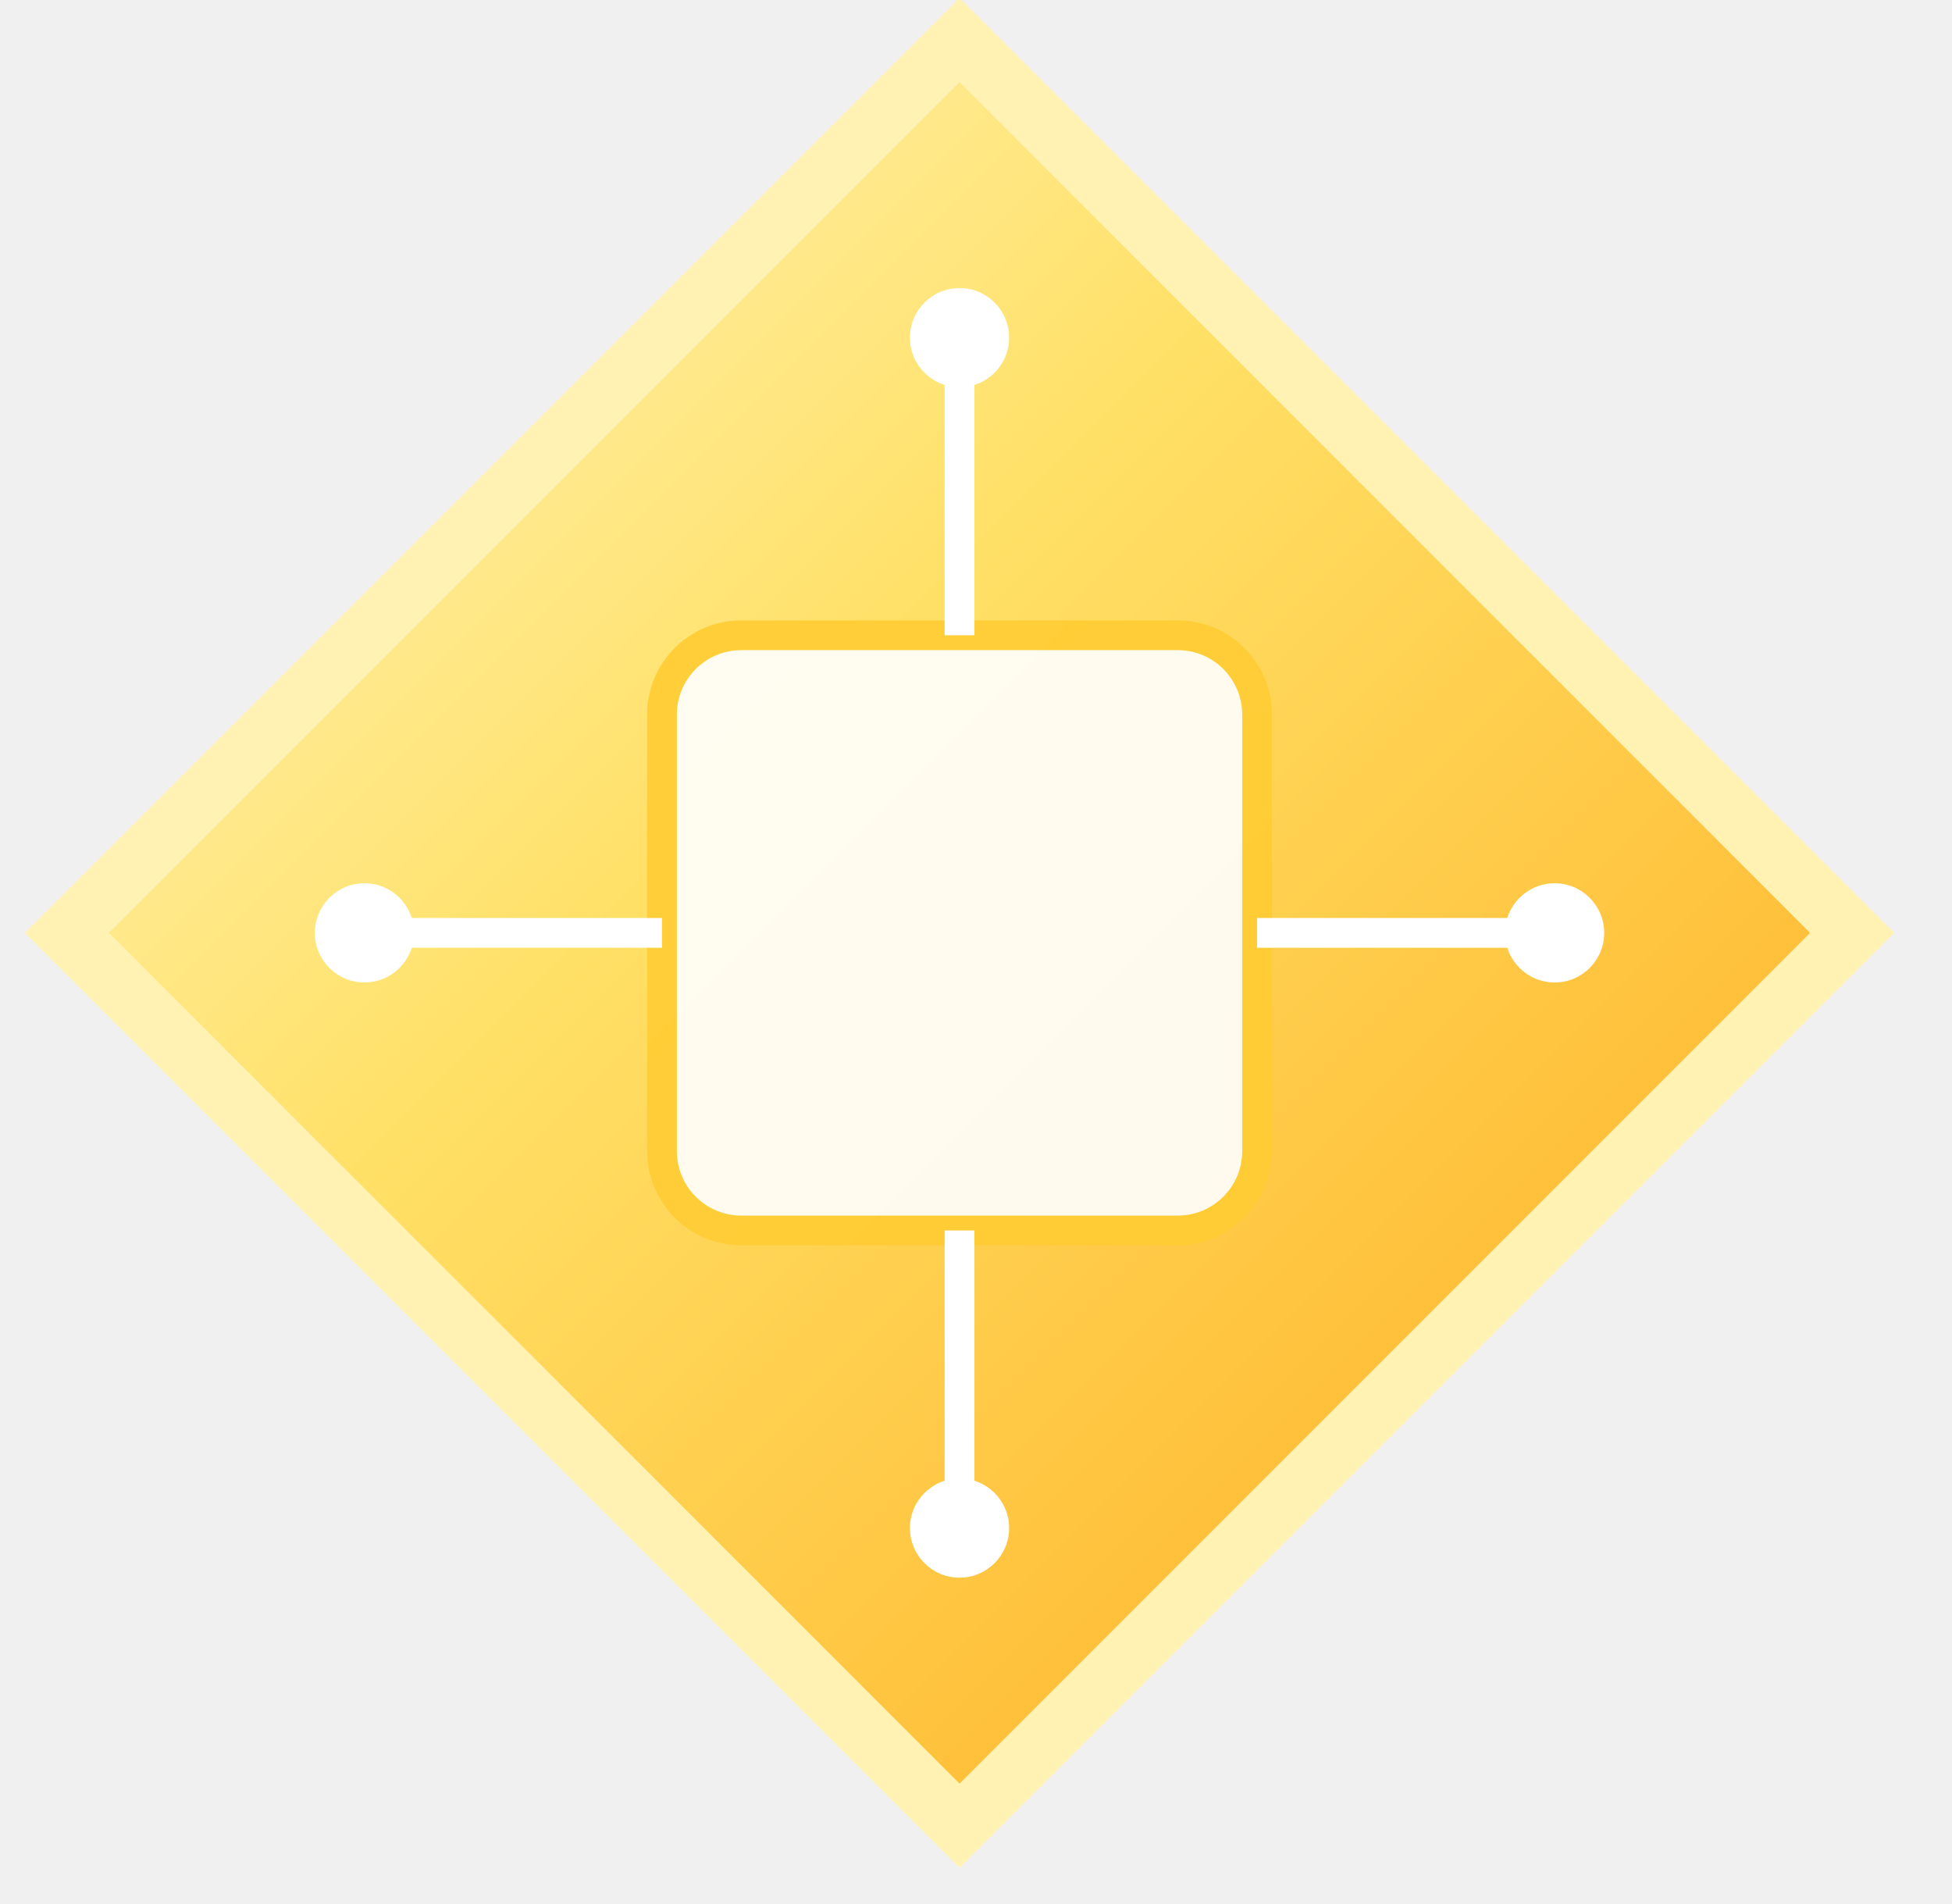
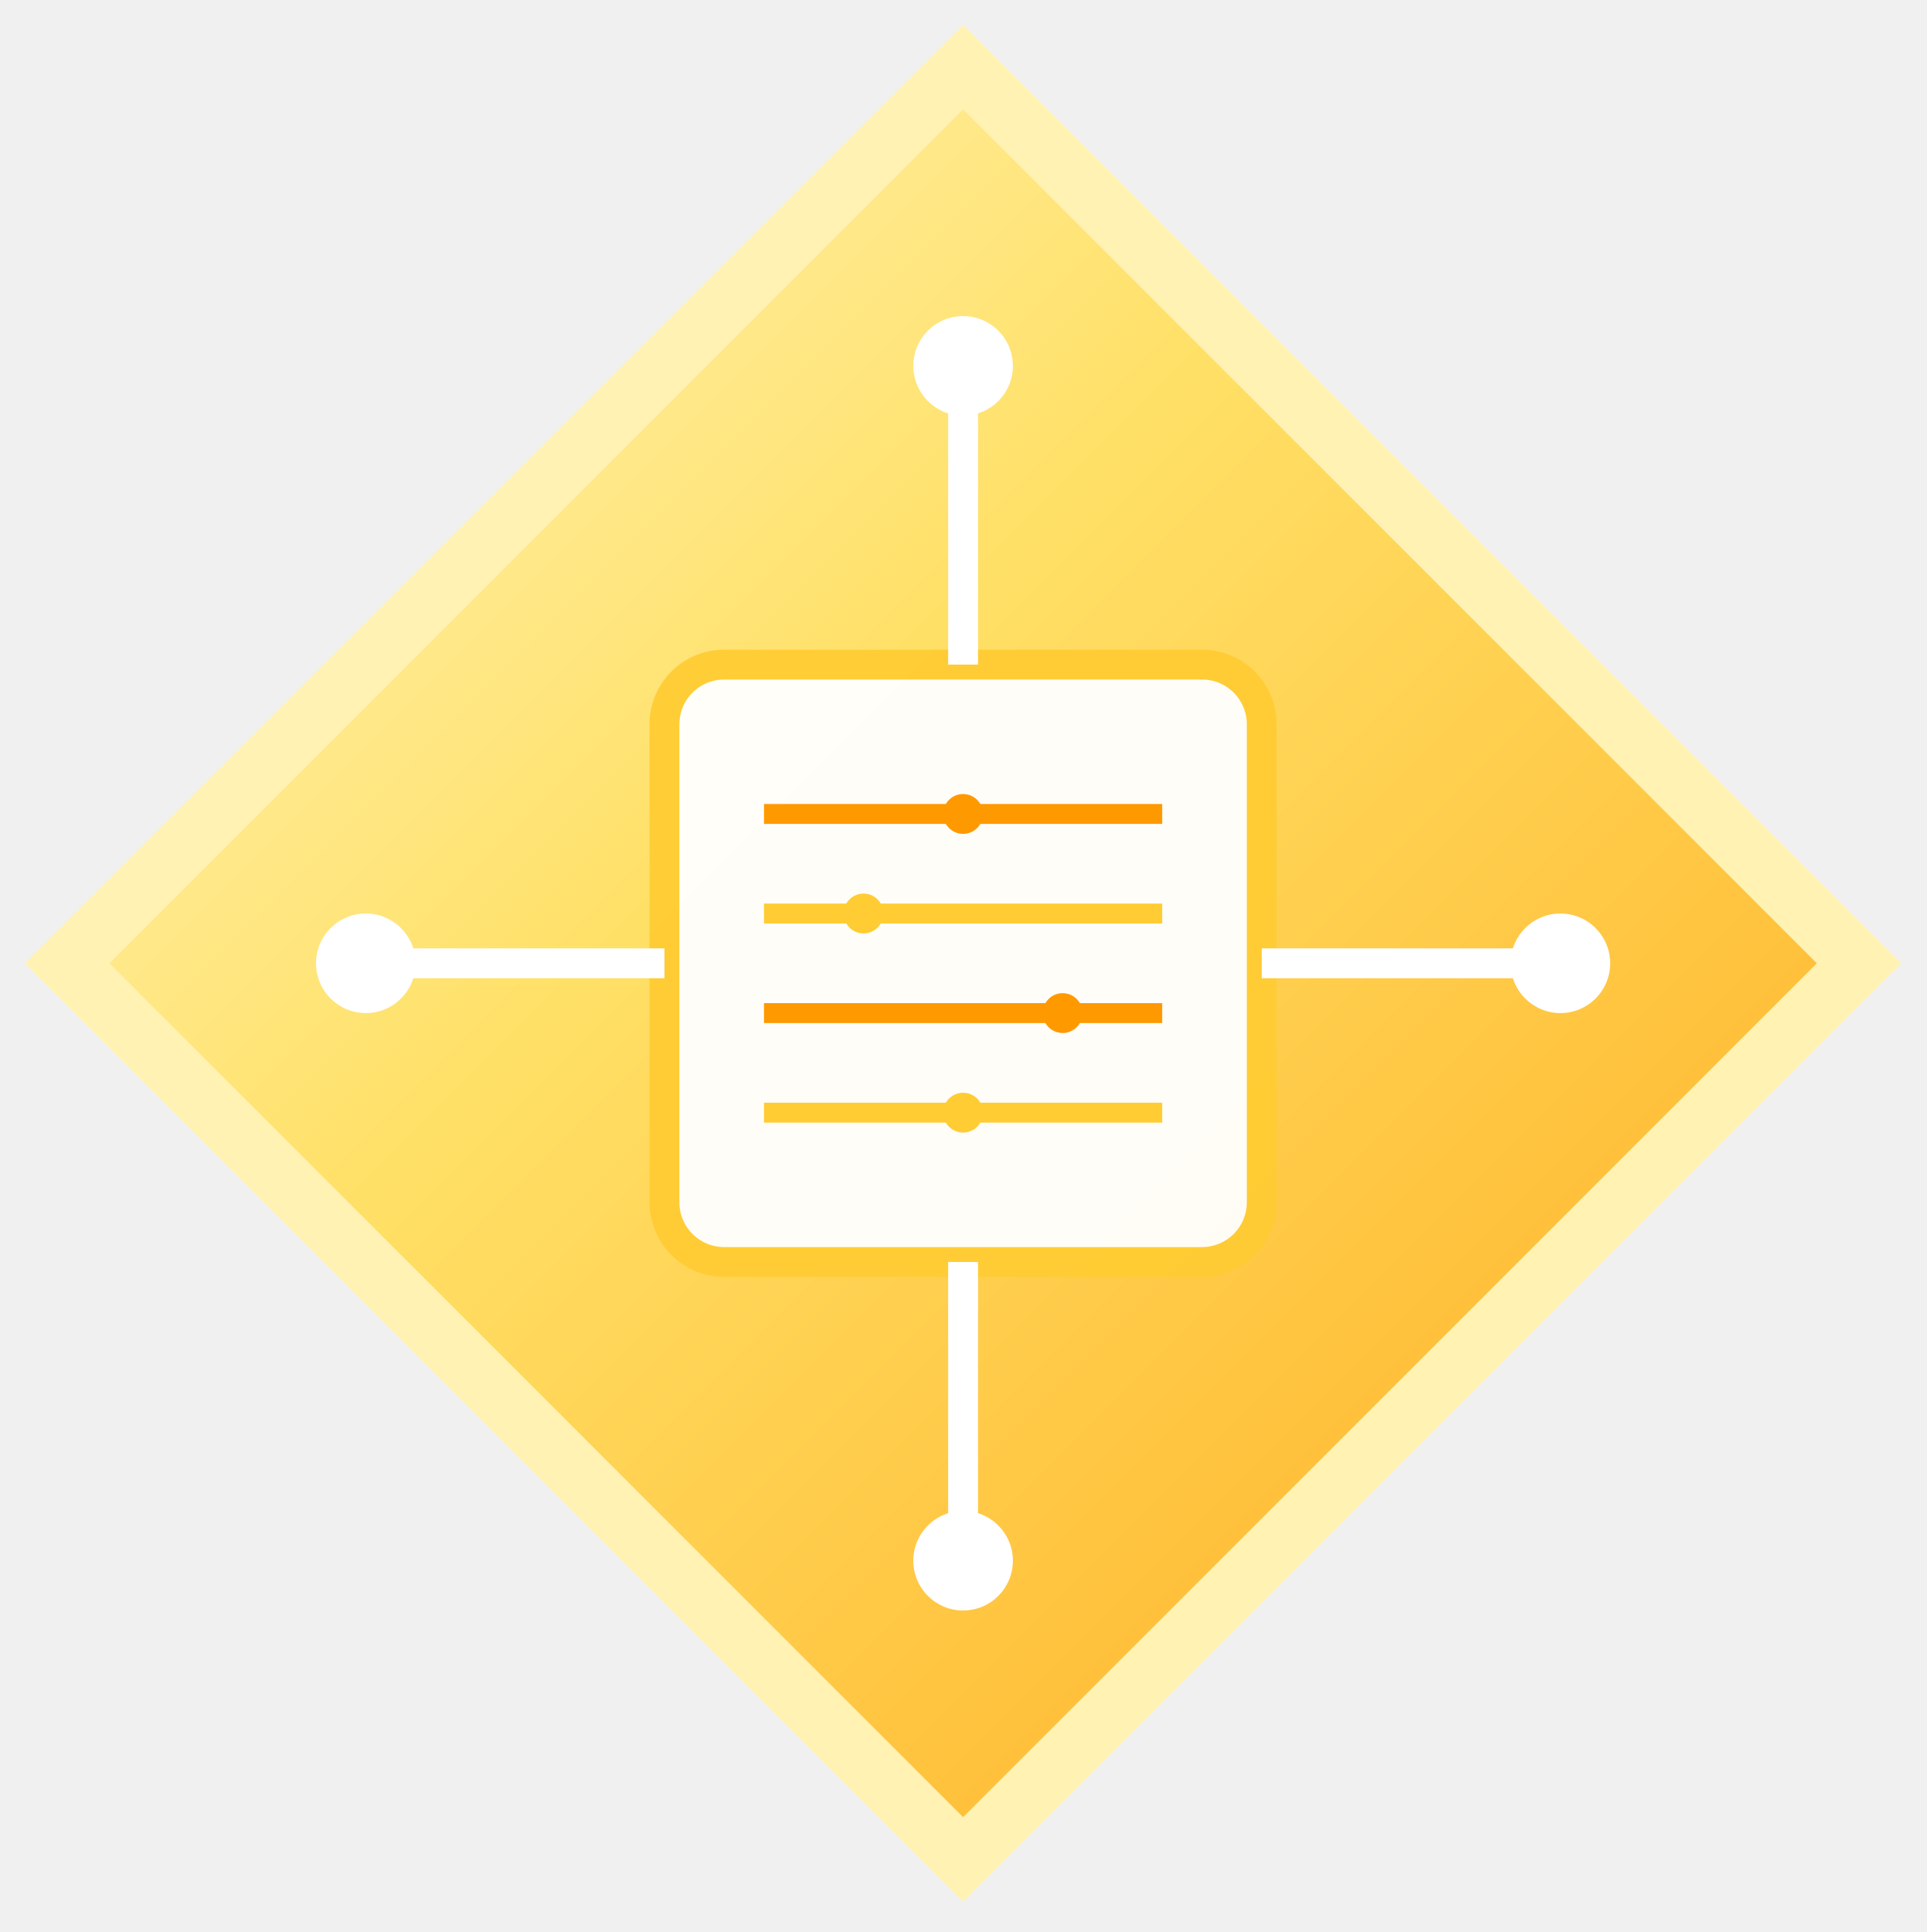
- <svg xmlns="http://www.w3.org/2000/svg" viewBox="574.887 292.88 196.814 191.87" aria-owns="w-full1" data-stacking-context="true" style="max-height: 500px" width="196.814" height="191.87">
+ <svg xmlns="http://www.w3.org/2000/svg" viewBox="574.887 181.079 193.561 194.038" aria-owns="w-full1" data-stacking-context="true" style="max-height: 500px" width="193.561" height="194.038">
  <style>@font-face { font-family: __Montserrat_337041; font-style: normal; font-weight: 100; font-display: swap; src: url("https://www.element-to-svg.com/_next/static/media/b1f344208eb4edfe-s.woff2") format("woff2"); unicode-range: U+460-52F, U+1C80-1C8A, U+20B4, U+2DE0-2DFF, U+A640-A69F, U+FE2E-FE2F; }
@font-face { font-family: __Montserrat_337041; font-style: normal; font-weight: 100; font-display: swap; src: url("https://www.element-to-svg.com/_next/static/media/48e2044251ef3125-s.woff2") format("woff2"); unicode-range: U+301, U+400-45F, U+490-491, U+4B0-4B1, U+2116; }
@font-face { font-family: __Montserrat_337041; font-style: normal; font-weight: 100; font-display: swap; src: url("https://www.element-to-svg.com/_next/static/media/bf24a9759715e608-s.woff2") format("woff2"); unicode-range: U+102-103, U+110-111, U+128-129, U+168-169, U+1A0-1A1, U+1AF-1B0, U+300-301, U+303-304, U+308-309, U+323, U+329, U+1EA0-1EF9, U+20AB; }
@font-face { font-family: __Montserrat_337041; font-style: normal; font-weight: 100; font-display: swap; src: url("https://www.element-to-svg.com/_next/static/media/1f173e5e25f3efee-s.woff2") format("woff2"); unicode-range: U+100-2BA, U+2BD-2C5, U+2C7-2CC, U+2CE-2D7, U+2DD-2FF, U+304, U+308, U+329, U+1D00-1DBF, U+1E00-1E9F, U+1EF2-1EFF, U+2020, U+20A0-20AB, U+20AD-20C0, U+2113, U+2C60-2C7F, U+A720-A7FF; }
@font-face { font-family: __Montserrat_337041; font-style: normal; font-weight: 100; font-display: swap; src: url("https://www.element-to-svg.com/_next/static/media/904be59b21bd51cb-s.p.woff2") format("woff2"); unicode-range: U+0-FF, U+131, U+152-153, U+2BB-2BC, U+2C6, U+2DA, U+2DC, U+304, U+308, U+329, U+2000-206F, U+20AC, U+2122, U+2191, U+2193, U+2212, U+2215, U+FEFF, U+FFFD; }
@font-face { font-family: __Montserrat_337041; font-style: normal; font-weight: 200; font-display: swap; src: url("https://www.element-to-svg.com/_next/static/media/b1f344208eb4edfe-s.woff2") format("woff2"); unicode-range: U+460-52F, U+1C80-1C8A, U+20B4, U+2DE0-2DFF, U+A640-A69F, U+FE2E-FE2F; }
@font-face { font-family: __Montserrat_337041; font-style: normal; font-weight: 200; font-display: swap; src: url("https://www.element-to-svg.com/_next/static/media/48e2044251ef3125-s.woff2") format("woff2"); unicode-range: U+301, U+400-45F, U+490-491, U+4B0-4B1, U+2116; }
@font-face { font-family: __Montserrat_337041; font-style: normal; font-weight: 200; font-display: swap; src: url("https://www.element-to-svg.com/_next/static/media/bf24a9759715e608-s.woff2") format("woff2"); unicode-range: U+102-103, U+110-111, U+128-129, U+168-169, U+1A0-1A1, U+1AF-1B0, U+300-301, U+303-304, U+308-309, U+323, U+329, U+1EA0-1EF9, U+20AB; }
@font-face { font-family: __Montserrat_337041; font-style: normal; font-weight: 200; font-display: swap; src: url("https://www.element-to-svg.com/_next/static/media/1f173e5e25f3efee-s.woff2") format("woff2"); unicode-range: U+100-2BA, U+2BD-2C5, U+2C7-2CC, U+2CE-2D7, U+2DD-2FF, U+304, U+308, U+329, U+1D00-1DBF, U+1E00-1E9F, U+1EF2-1EFF, U+2020, U+20A0-20AB, U+20AD-20C0, U+2113, U+2C60-2C7F, U+A720-A7FF; }
@font-face { font-family: __Montserrat_337041; font-style: normal; font-weight: 200; font-display: swap; src: url("https://www.element-to-svg.com/_next/static/media/904be59b21bd51cb-s.p.woff2") format("woff2"); unicode-range: U+0-FF, U+131, U+152-153, U+2BB-2BC, U+2C6, U+2DA, U+2DC, U+304, U+308, U+329, U+2000-206F, U+20AC, U+2122, U+2191, U+2193, U+2212, U+2215, U+FEFF, U+FFFD; }
@font-face { font-family: __Montserrat_337041; font-style: normal; font-weight: 300; font-display: swap; src: url("https://www.element-to-svg.com/_next/static/media/b1f344208eb4edfe-s.woff2") format("woff2"); unicode-range: U+460-52F, U+1C80-1C8A, U+20B4, U+2DE0-2DFF, U+A640-A69F, U+FE2E-FE2F; }
@font-face { font-family: __Montserrat_337041; font-style: normal; font-weight: 300; font-display: swap; src: url("https://www.element-to-svg.com/_next/static/media/48e2044251ef3125-s.woff2") format("woff2"); unicode-range: U+301, U+400-45F, U+490-491, U+4B0-4B1, U+2116; }
@font-face { font-family: __Montserrat_337041; font-style: normal; font-weight: 300; font-display: swap; src: url("https://www.element-to-svg.com/_next/static/media/bf24a9759715e608-s.woff2") format("woff2"); unicode-range: U+102-103, U+110-111, U+128-129, U+168-169, U+1A0-1A1, U+1AF-1B0, U+300-301, U+303-304, U+308-309, U+323, U+329, U+1EA0-1EF9, U+20AB; }
@font-face { font-family: __Montserrat_337041; font-style: normal; font-weight: 300; font-display: swap; src: url("https://www.element-to-svg.com/_next/static/media/1f173e5e25f3efee-s.woff2") format("woff2"); unicode-range: U+100-2BA, U+2BD-2C5, U+2C7-2CC, U+2CE-2D7, U+2DD-2FF, U+304, U+308, U+329, U+1D00-1DBF, U+1E00-1E9F, U+1EF2-1EFF, U+2020, U+20A0-20AB, U+20AD-20C0, U+2113, U+2C60-2C7F, U+A720-A7FF; }
@font-face { font-family: __Montserrat_337041; font-style: normal; font-weight: 300; font-display: swap; src: url("https://www.element-to-svg.com/_next/static/media/904be59b21bd51cb-s.p.woff2") format("woff2"); unicode-range: U+0-FF, U+131, U+152-153, U+2BB-2BC, U+2C6, U+2DA, U+2DC, U+304, U+308, U+329, U+2000-206F, U+20AC, U+2122, U+2191, U+2193, U+2212, U+2215, U+FEFF, U+FFFD; }
@font-face { font-family: __Montserrat_337041; font-style: normal; font-weight: 400; font-display: swap; src: url("https://www.element-to-svg.com/_next/static/media/b1f344208eb4edfe-s.woff2") format("woff2"); unicode-range: U+460-52F, U+1C80-1C8A, U+20B4, U+2DE0-2DFF, U+A640-A69F, U+FE2E-FE2F; }
@font-face { font-family: __Montserrat_337041; font-style: normal; font-weight: 400; font-display: swap; src: url("https://www.element-to-svg.com/_next/static/media/48e2044251ef3125-s.woff2") format("woff2"); unicode-range: U+301, U+400-45F, U+490-491, U+4B0-4B1, U+2116; }
@font-face { font-family: __Montserrat_337041; font-style: normal; font-weight: 400; font-display: swap; src: url("https://www.element-to-svg.com/_next/static/media/bf24a9759715e608-s.woff2") format("woff2"); unicode-range: U+102-103, U+110-111, U+128-129, U+168-169, U+1A0-1A1, U+1AF-1B0, U+300-301, U+303-304, U+308-309, U+323, U+329, U+1EA0-1EF9, U+20AB; }
@font-face { font-family: __Montserrat_337041; font-style: normal; font-weight: 400; font-display: swap; src: url("https://www.element-to-svg.com/_next/static/media/1f173e5e25f3efee-s.woff2") format("woff2"); unicode-range: U+100-2BA, U+2BD-2C5, U+2C7-2CC, U+2CE-2D7, U+2DD-2FF, U+304, U+308, U+329, U+1D00-1DBF, U+1E00-1E9F, U+1EF2-1EFF, U+2020, U+20A0-20AB, U+20AD-20C0, U+2113, U+2C60-2C7F, U+A720-A7FF; }
@font-face { font-family: __Montserrat_337041; font-style: normal; font-weight: 400; font-display: swap; src: url("https://www.element-to-svg.com/_next/static/media/904be59b21bd51cb-s.p.woff2") format("woff2"); unicode-range: U+0-FF, U+131, U+152-153, U+2BB-2BC, U+2C6, U+2DA, U+2DC, U+304, U+308, U+329, U+2000-206F, U+20AC, U+2122, U+2191, U+2193, U+2212, U+2215, U+FEFF, U+FFFD; }
@font-face { font-family: __Montserrat_337041; font-style: normal; font-weight: 500; font-display: swap; src: url("https://www.element-to-svg.com/_next/static/media/b1f344208eb4edfe-s.woff2") format("woff2"); unicode-range: U+460-52F, U+1C80-1C8A, U+20B4, U+2DE0-2DFF, U+A640-A69F, U+FE2E-FE2F; }
@font-face { font-family: __Montserrat_337041; font-style: normal; font-weight: 500; font-display: swap; src: url("https://www.element-to-svg.com/_next/static/media/48e2044251ef3125-s.woff2") format("woff2"); unicode-range: U+301, U+400-45F, U+490-491, U+4B0-4B1, U+2116; }
@font-face { font-family: __Montserrat_337041; font-style: normal; font-weight: 500; font-display: swap; src: url("https://www.element-to-svg.com/_next/static/media/bf24a9759715e608-s.woff2") format("woff2"); unicode-range: U+102-103, U+110-111, U+128-129, U+168-169, U+1A0-1A1, U+1AF-1B0, U+300-301, U+303-304, U+308-309, U+323, U+329, U+1EA0-1EF9, U+20AB; }
@font-face { font-family: __Montserrat_337041; font-style: normal; font-weight: 500; font-display: swap; src: url("https://www.element-to-svg.com/_next/static/media/1f173e5e25f3efee-s.woff2") format("woff2"); unicode-range: U+100-2BA, U+2BD-2C5, U+2C7-2CC, U+2CE-2D7, U+2DD-2FF, U+304, U+308, U+329, U+1D00-1DBF, U+1E00-1E9F, U+1EF2-1EFF, U+2020, U+20A0-20AB, U+20AD-20C0, U+2113, U+2C60-2C7F, U+A720-A7FF; }
@font-face { font-family: __Montserrat_337041; font-style: normal; font-weight: 500; font-display: swap; src: url("https://www.element-to-svg.com/_next/static/media/904be59b21bd51cb-s.p.woff2") format("woff2"); unicode-range: U+0-FF, U+131, U+152-153, U+2BB-2BC, U+2C6, U+2DA, U+2DC, U+304, U+308, U+329, U+2000-206F, U+20AC, U+2122, U+2191, U+2193, U+2212, U+2215, U+FEFF, U+FFFD; }
@font-face { font-family: __Montserrat_337041; font-style: normal; font-weight: 600; font-display: swap; src: url("https://www.element-to-svg.com/_next/static/media/b1f344208eb4edfe-s.woff2") format("woff2"); unicode-range: U+460-52F, U+1C80-1C8A, U+20B4, U+2DE0-2DFF, U+A640-A69F, U+FE2E-FE2F; }
@font-face { font-family: __Montserrat_337041; font-style: normal; font-weight: 600; font-display: swap; src: url("https://www.element-to-svg.com/_next/static/media/48e2044251ef3125-s.woff2") format("woff2"); unicode-range: U+301, U+400-45F, U+490-491, U+4B0-4B1, U+2116; }
@font-face { font-family: __Montserrat_337041; font-style: normal; font-weight: 600; font-display: swap; src: url("https://www.element-to-svg.com/_next/static/media/bf24a9759715e608-s.woff2") format("woff2"); unicode-range: U+102-103, U+110-111, U+128-129, U+168-169, U+1A0-1A1, U+1AF-1B0, U+300-301, U+303-304, U+308-309, U+323, U+329, U+1EA0-1EF9, U+20AB; }
@font-face { font-family: __Montserrat_337041; font-style: normal; font-weight: 600; font-display: swap; src: url("https://www.element-to-svg.com/_next/static/media/1f173e5e25f3efee-s.woff2") format("woff2"); unicode-range: U+100-2BA, U+2BD-2C5, U+2C7-2CC, U+2CE-2D7, U+2DD-2FF, U+304, U+308, U+329, U+1D00-1DBF, U+1E00-1E9F, U+1EF2-1EFF, U+2020, U+20A0-20AB, U+20AD-20C0, U+2113, U+2C60-2C7F, U+A720-A7FF; }
@font-face { font-family: __Montserrat_337041; font-style: normal; font-weight: 600; font-display: swap; src: url("https://www.element-to-svg.com/_next/static/media/904be59b21bd51cb-s.p.woff2") format("woff2"); unicode-range: U+0-FF, U+131, U+152-153, U+2BB-2BC, U+2C6, U+2DA, U+2DC, U+304, U+308, U+329, U+2000-206F, U+20AC, U+2122, U+2191, U+2193, U+2212, U+2215, U+FEFF, U+FFFD; }
@font-face { font-family: __Montserrat_337041; font-style: normal; font-weight: 700; font-display: swap; src: url("https://www.element-to-svg.com/_next/static/media/b1f344208eb4edfe-s.woff2") format("woff2"); unicode-range: U+460-52F, U+1C80-1C8A, U+20B4, U+2DE0-2DFF, U+A640-A69F, U+FE2E-FE2F; }
@font-face { font-family: __Montserrat_337041; font-style: normal; font-weight: 700; font-display: swap; src: url("https://www.element-to-svg.com/_next/static/media/48e2044251ef3125-s.woff2") format("woff2"); unicode-range: U+301, U+400-45F, U+490-491, U+4B0-4B1, U+2116; }
@font-face { font-family: __Montserrat_337041; font-style: normal; font-weight: 700; font-display: swap; src: url("https://www.element-to-svg.com/_next/static/media/bf24a9759715e608-s.woff2") format("woff2"); unicode-range: U+102-103, U+110-111, U+128-129, U+168-169, U+1A0-1A1, U+1AF-1B0, U+300-301, U+303-304, U+308-309, U+323, U+329, U+1EA0-1EF9, U+20AB; }
@font-face { font-family: __Montserrat_337041; font-style: normal; font-weight: 700; font-display: swap; src: url("https://www.element-to-svg.com/_next/static/media/1f173e5e25f3efee-s.woff2") format("woff2"); unicode-range: U+100-2BA, U+2BD-2C5, U+2C7-2CC, U+2CE-2D7, U+2DD-2FF, U+304, U+308, U+329, U+1D00-1DBF, U+1E00-1E9F, U+1EF2-1EFF, U+2020, U+20A0-20AB, U+20AD-20C0, U+2113, U+2C60-2C7F, U+A720-A7FF; }
@font-face { font-family: __Montserrat_337041; font-style: normal; font-weight: 700; font-display: swap; src: url("https://www.element-to-svg.com/_next/static/media/904be59b21bd51cb-s.p.woff2") format("woff2"); unicode-range: U+0-FF, U+131, U+152-153, U+2BB-2BC, U+2C6, U+2DA, U+2DC, U+304, U+308, U+329, U+2000-206F, U+20AC, U+2122, U+2191, U+2193, U+2212, U+2215, U+FEFF, U+FFFD; }
@font-face { font-family: __Montserrat_337041; font-style: normal; font-weight: 800; font-display: swap; src: url("https://www.element-to-svg.com/_next/static/media/b1f344208eb4edfe-s.woff2") format("woff2"); unicode-range: U+460-52F, U+1C80-1C8A, U+20B4, U+2DE0-2DFF, U+A640-A69F, U+FE2E-FE2F; }
@font-face { font-family: __Montserrat_337041; font-style: normal; font-weight: 800; font-display: swap; src: url("https://www.element-to-svg.com/_next/static/media/48e2044251ef3125-s.woff2") format("woff2"); unicode-range: U+301, U+400-45F, U+490-491, U+4B0-4B1, U+2116; }
@font-face { font-family: __Montserrat_337041; font-style: normal; font-weight: 800; font-display: swap; src: url("https://www.element-to-svg.com/_next/static/media/bf24a9759715e608-s.woff2") format("woff2"); unicode-range: U+102-103, U+110-111, U+128-129, U+168-169, U+1A0-1A1, U+1AF-1B0, U+300-301, U+303-304, U+308-309, U+323, U+329, U+1EA0-1EF9, U+20AB; }
@font-face { font-family: __Montserrat_337041; font-style: normal; font-weight: 800; font-display: swap; src: url("https://www.element-to-svg.com/_next/static/media/1f173e5e25f3efee-s.woff2") format("woff2"); unicode-range: U+100-2BA, U+2BD-2C5, U+2C7-2CC, U+2CE-2D7, U+2DD-2FF, U+304, U+308, U+329, U+1D00-1DBF, U+1E00-1E9F, U+1EF2-1EFF, U+2020, U+20A0-20AB, U+20AD-20C0, U+2113, U+2C60-2C7F, U+A720-A7FF; }
@font-face { font-family: __Montserrat_337041; font-style: normal; font-weight: 800; font-display: swap; src: url("https://www.element-to-svg.com/_next/static/media/904be59b21bd51cb-s.p.woff2") format("woff2"); unicode-range: U+0-FF, U+131, U+152-153, U+2BB-2BC, U+2C6, U+2DA, U+2DC, U+304, U+308, U+329, U+2000-206F, U+20AC, U+2122, U+2191, U+2193, U+2212, U+2215, U+FEFF, U+FFFD; }
@font-face { font-family: __Montserrat_337041; font-style: normal; font-weight: 900; font-display: swap; src: url("https://www.element-to-svg.com/_next/static/media/b1f344208eb4edfe-s.woff2") format("woff2"); unicode-range: U+460-52F, U+1C80-1C8A, U+20B4, U+2DE0-2DFF, U+A640-A69F, U+FE2E-FE2F; }
@font-face { font-family: __Montserrat_337041; font-style: normal; font-weight: 900; font-display: swap; src: url("https://www.element-to-svg.com/_next/static/media/48e2044251ef3125-s.woff2") format("woff2"); unicode-range: U+301, U+400-45F, U+490-491, U+4B0-4B1, U+2116; }
@font-face { font-family: __Montserrat_337041; font-style: normal; font-weight: 900; font-display: swap; src: url("https://www.element-to-svg.com/_next/static/media/bf24a9759715e608-s.woff2") format("woff2"); unicode-range: U+102-103, U+110-111, U+128-129, U+168-169, U+1A0-1A1, U+1AF-1B0, U+300-301, U+303-304, U+308-309, U+323, U+329, U+1EA0-1EF9, U+20AB; }
@font-face { font-family: __Montserrat_337041; font-style: normal; font-weight: 900; font-display: swap; src: url("https://www.element-to-svg.com/_next/static/media/1f173e5e25f3efee-s.woff2") format("woff2"); unicode-range: U+100-2BA, U+2BD-2C5, U+2C7-2CC, U+2CE-2D7, U+2DD-2FF, U+304, U+308, U+329, U+1D00-1DBF, U+1E00-1E9F, U+1EF2-1EFF, U+2020, U+20A0-20AB, U+20AD-20C0, U+2113, U+2C60-2C7F, U+A720-A7FF; }
@font-face { font-family: __Montserrat_337041; font-style: normal; font-weight: 900; font-display: swap; src: url("https://www.element-to-svg.com/_next/static/media/904be59b21bd51cb-s.p.woff2") format("woff2"); unicode-range: U+0-FF, U+131, U+152-153, U+2BB-2BC, U+2C6, U+2DA, U+2DC, U+304, U+308, U+329, U+2000-206F, U+20AC, U+2122, U+2191, U+2193, U+2212, U+2215, U+FEFF, U+FFFD; }
@font-face { font-family: __Montserrat_Fallback_337041; src: local("Arial"); ascent-override: 85.79%; descent-override: 22.25%; line-gap-override: 0%; size-adjust: 112.83%; }
@font-face { font-family: __Sora_1822b0; font-style: normal; font-weight: 100; font-display: swap; src: url("https://www.element-to-svg.com/_next/static/media/1d4eaed977255102-s.woff2") format("woff2"); unicode-range: U+100-2BA, U+2BD-2C5, U+2C7-2CC, U+2CE-2D7, U+2DD-2FF, U+304, U+308, U+329, U+1D00-1DBF, U+1E00-1E9F, U+1EF2-1EFF, U+2020, U+20A0-20AB, U+20AD-20C0, U+2113, U+2C60-2C7F, U+A720-A7FF; }
@font-face { font-family: __Sora_1822b0; font-style: normal; font-weight: 100; font-display: swap; src: url("https://www.element-to-svg.com/_next/static/media/f3f7e95f2dbc4fe4-s.p.woff2") format("woff2"); unicode-range: U+0-FF, U+131, U+152-153, U+2BB-2BC, U+2C6, U+2DA, U+2DC, U+304, U+308, U+329, U+2000-206F, U+20AC, U+2122, U+2191, U+2193, U+2212, U+2215, U+FEFF, U+FFFD; }
@font-face { font-family: __Sora_1822b0; font-style: normal; font-weight: 200; font-display: swap; src: url("https://www.element-to-svg.com/_next/static/media/1d4eaed977255102-s.woff2") format("woff2"); unicode-range: U+100-2BA, U+2BD-2C5, U+2C7-2CC, U+2CE-2D7, U+2DD-2FF, U+304, U+308, U+329, U+1D00-1DBF, U+1E00-1E9F, U+1EF2-1EFF, U+2020, U+20A0-20AB, U+20AD-20C0, U+2113, U+2C60-2C7F, U+A720-A7FF; }
@font-face { font-family: __Sora_1822b0; font-style: normal; font-weight: 200; font-display: swap; src: url("https://www.element-to-svg.com/_next/static/media/f3f7e95f2dbc4fe4-s.p.woff2") format("woff2"); unicode-range: U+0-FF, U+131, U+152-153, U+2BB-2BC, U+2C6, U+2DA, U+2DC, U+304, U+308, U+329, U+2000-206F, U+20AC, U+2122, U+2191, U+2193, U+2212, U+2215, U+FEFF, U+FFFD; }
@font-face { font-family: __Sora_1822b0; font-style: normal; font-weight: 300; font-display: swap; src: url("https://www.element-to-svg.com/_next/static/media/1d4eaed977255102-s.woff2") format("woff2"); unicode-range: U+100-2BA, U+2BD-2C5, U+2C7-2CC, U+2CE-2D7, U+2DD-2FF, U+304, U+308, U+329, U+1D00-1DBF, U+1E00-1E9F, U+1EF2-1EFF, U+2020, U+20A0-20AB, U+20AD-20C0, U+2113, U+2C60-2C7F, U+A720-A7FF; }
@font-face { font-family: __Sora_1822b0; font-style: normal; font-weight: 300; font-display: swap; src: url("https://www.element-to-svg.com/_next/static/media/f3f7e95f2dbc4fe4-s.p.woff2") format("woff2"); unicode-range: U+0-FF, U+131, U+152-153, U+2BB-2BC, U+2C6, U+2DA, U+2DC, U+304, U+308, U+329, U+2000-206F, U+20AC, U+2122, U+2191, U+2193, U+2212, U+2215, U+FEFF, U+FFFD; }
@font-face { font-family: __Sora_1822b0; font-style: normal; font-weight: 400; font-display: swap; src: url("https://www.element-to-svg.com/_next/static/media/1d4eaed977255102-s.woff2") format("woff2"); unicode-range: U+100-2BA, U+2BD-2C5, U+2C7-2CC, U+2CE-2D7, U+2DD-2FF, U+304, U+308, U+329, U+1D00-1DBF, U+1E00-1E9F, U+1EF2-1EFF, U+2020, U+20A0-20AB, U+20AD-20C0, U+2113, U+2C60-2C7F, U+A720-A7FF; }
@font-face { font-family: __Sora_1822b0; font-style: normal; font-weight: 400; font-display: swap; src: url("https://www.element-to-svg.com/_next/static/media/f3f7e95f2dbc4fe4-s.p.woff2") format("woff2"); unicode-range: U+0-FF, U+131, U+152-153, U+2BB-2BC, U+2C6, U+2DA, U+2DC, U+304, U+308, U+329, U+2000-206F, U+20AC, U+2122, U+2191, U+2193, U+2212, U+2215, U+FEFF, U+FFFD; }
@font-face { font-family: __Sora_1822b0; font-style: normal; font-weight: 500; font-display: swap; src: url("https://www.element-to-svg.com/_next/static/media/1d4eaed977255102-s.woff2") format("woff2"); unicode-range: U+100-2BA, U+2BD-2C5, U+2C7-2CC, U+2CE-2D7, U+2DD-2FF, U+304, U+308, U+329, U+1D00-1DBF, U+1E00-1E9F, U+1EF2-1EFF, U+2020, U+20A0-20AB, U+20AD-20C0, U+2113, U+2C60-2C7F, U+A720-A7FF; }
@font-face { font-family: __Sora_1822b0; font-style: normal; font-weight: 500; font-display: swap; src: url("https://www.element-to-svg.com/_next/static/media/f3f7e95f2dbc4fe4-s.p.woff2") format("woff2"); unicode-range: U+0-FF, U+131, U+152-153, U+2BB-2BC, U+2C6, U+2DA, U+2DC, U+304, U+308, U+329, U+2000-206F, U+20AC, U+2122, U+2191, U+2193, U+2212, U+2215, U+FEFF, U+FFFD; }
@font-face { font-family: __Sora_1822b0; font-style: normal; font-weight: 600; font-display: swap; src: url("https://www.element-to-svg.com/_next/static/media/1d4eaed977255102-s.woff2") format("woff2"); unicode-range: U+100-2BA, U+2BD-2C5, U+2C7-2CC, U+2CE-2D7, U+2DD-2FF, U+304, U+308, U+329, U+1D00-1DBF, U+1E00-1E9F, U+1EF2-1EFF, U+2020, U+20A0-20AB, U+20AD-20C0, U+2113, U+2C60-2C7F, U+A720-A7FF; }
@font-face { font-family: __Sora_1822b0; font-style: normal; font-weight: 600; font-display: swap; src: url("https://www.element-to-svg.com/_next/static/media/f3f7e95f2dbc4fe4-s.p.woff2") format("woff2"); unicode-range: U+0-FF, U+131, U+152-153, U+2BB-2BC, U+2C6, U+2DA, U+2DC, U+304, U+308, U+329, U+2000-206F, U+20AC, U+2122, U+2191, U+2193, U+2212, U+2215, U+FEFF, U+FFFD; }
@font-face { font-family: __Sora_1822b0; font-style: normal; font-weight: 700; font-display: swap; src: url("https://www.element-to-svg.com/_next/static/media/1d4eaed977255102-s.woff2") format("woff2"); unicode-range: U+100-2BA, U+2BD-2C5, U+2C7-2CC, U+2CE-2D7, U+2DD-2FF, U+304, U+308, U+329, U+1D00-1DBF, U+1E00-1E9F, U+1EF2-1EFF, U+2020, U+20A0-20AB, U+20AD-20C0, U+2113, U+2C60-2C7F, U+A720-A7FF; }
@font-face { font-family: __Sora_1822b0; font-style: normal; font-weight: 700; font-display: swap; src: url("https://www.element-to-svg.com/_next/static/media/f3f7e95f2dbc4fe4-s.p.woff2") format("woff2"); unicode-range: U+0-FF, U+131, U+152-153, U+2BB-2BC, U+2C6, U+2DA, U+2DC, U+304, U+308, U+329, U+2000-206F, U+20AC, U+2122, U+2191, U+2193, U+2212, U+2215, U+FEFF, U+FFFD; }
@font-face { font-family: __Sora_1822b0; font-style: normal; font-weight: 800; font-display: swap; src: url("https://www.element-to-svg.com/_next/static/media/1d4eaed977255102-s.woff2") format("woff2"); unicode-range: U+100-2BA, U+2BD-2C5, U+2C7-2CC, U+2CE-2D7, U+2DD-2FF, U+304, U+308, U+329, U+1D00-1DBF, U+1E00-1E9F, U+1EF2-1EFF, U+2020, U+20A0-20AB, U+20AD-20C0, U+2113, U+2C60-2C7F, U+A720-A7FF; }
@font-face { font-family: __Sora_1822b0; font-style: normal; font-weight: 800; font-display: swap; src: url("https://www.element-to-svg.com/_next/static/media/f3f7e95f2dbc4fe4-s.p.woff2") format("woff2"); unicode-range: U+0-FF, U+131, U+152-153, U+2BB-2BC, U+2C6, U+2DA, U+2DC, U+304, U+308, U+329, U+2000-206F, U+20AC, U+2122, U+2191, U+2193, U+2212, U+2215, U+FEFF, U+FFFD; }
@font-face { font-family: __Sora_Fallback_1822b0; src: local("Arial"); ascent-override: 85.29%; descent-override: 25.5%; line-gap-override: 0%; size-adjust: 113.73%; }
</style>
  <g data-stacking-layer="rootBackgroundAndBorders" />
  <g data-stacking-layer="childStackingContextsWithNegativeStackLevels" />
  <g data-stacking-layer="inFlowNonInlineNonPositionedDescendants" />
  <g data-stacking-layer="nonPositionedFloats" />
  <g data-stacking-layer="inFlowInlineLevelNonPositionedDescendants" />
  <g data-stacking-layer="childStackingContextsWithStackLevelZeroAndPositionedDescendantsWithStackLevelZero" />
  <g data-stacking-layer="childStackingContextsWithPositiveStackLevels" />
  <g aria-owns="style1 svg1" data-stacking-context="true" data-z-index="auto" class="w-full" id="w-full1" data-tag="div">
    <g data-stacking-context="true" data-z-index="auto" id="style1" data-tag="style" />
-     <g mask="url(#mask-for-svg11)" role="img" aria-label="Abstract Yellow Kite Tech Logo" data-stacking-context="true" data-z-index="auto" id="svg1" data-tag="svg">
+     <g mask="url(#mask-for-svg11)" role="img" aria-label="Abstract Yellow Kite Tech Logo with Processor" data-stacking-context="true" data-z-index="auto" id="svg1" data-tag="svg">
      <g data-stacking-layer="rootBackgroundAndBorders" />
      <g data-stacking-layer="childStackingContextsWithNegativeStackLevels" />
      <g data-stacking-layer="inFlowNonInlineNonPositionedDescendants" />
      <g data-stacking-layer="nonPositionedFloats" />
      <g data-stacking-layer="inFlowInlineLevelNonPositionedDescendants" />
      <g data-stacking-layer="childStackingContextsWithStackLevelZeroAndPositionedDescendantsWithStackLevelZero" />
      <g data-stacking-layer="childStackingContextsWithPositiveStackLevels" />
      <mask id="mask-for-svg11">
-         <rect fill="#ffffff" y="286.918" x="571.633" height="200" width="200" />
+         <rect fill="#ffffff" y="177.827" x="571.633" height="200" width="200" />
      </mask>
-       <g transform="matrix(1 0 0 1 571.633 286.918)" data-height="200" data-width="200" data-view-box="0 0 200 200" class="svg-content">
+       <g transform="matrix(1 0 0 1 571.633 177.827)" data-height="200" data-width="200" data-view-box="0 0 200 200" class="svg-content">
        <defs stroke="none" fill="rgb(0, 0, 0)" color="rgb(0, 0, 0)">
          <linearGradient y2="1" x2="1" y1="0" x1="0" id="svg1-yellowGrad">
            <stop stop-color="#fff8cc" offset="0" />
            <stop stop-color="#ffe066" offset="0.4" />
            <stop stop-color="#ffbb33" offset="0.8" />
            <stop stop-color="#ff9900" offset="1" />
          </linearGradient>
        </defs>
        <polygon color="rgb(0, 0, 0)" stroke-width="6px" stroke="rgb(255, 242, 179)" fill="url(&quot;#svg1-yellowGrad&quot;)" points="100,10 190,100 100,190 10,100" />
-         <rect color="rgb(0, 0, 0)" rx="8" stroke-width="3px" stroke="rgb(255, 204, 51)" opacity="0.9" fill="rgb(255, 255, 255)" height="60" width="60" y="70" x="70" />
+         <rect color="rgb(0, 0, 0)" rx="6" stroke-width="3px" stroke="rgb(255, 204, 51)" opacity="0.95" fill="rgb(255, 255, 255)" height="60" width="60" y="70" x="70" />
+         <line fill="rgb(0, 0, 0)" color="rgb(0, 0, 0)" stroke-width="2px" stroke="rgb(255, 153, 0)" y2="85" x2="120" y1="85" x1="80" />
+         <line fill="rgb(0, 0, 0)" color="rgb(0, 0, 0)" stroke-width="2px" stroke="rgb(255, 204, 51)" y2="95" x2="120" y1="95" x1="80" />
+         <line fill="rgb(0, 0, 0)" color="rgb(0, 0, 0)" stroke-width="2px" stroke="rgb(255, 153, 0)" y2="105" x2="120" y1="105" x1="80" />
+         <line fill="rgb(0, 0, 0)" color="rgb(0, 0, 0)" stroke-width="2px" stroke="rgb(255, 204, 51)" y2="115" x2="120" y1="115" x1="80" />
+         <circle stroke="none" color="rgb(0, 0, 0)" fill="rgb(255, 153, 0)" r="2" cy="85" cx="100" />
+         <circle stroke="none" color="rgb(0, 0, 0)" fill="rgb(255, 204, 51)" r="2" cy="95" cx="90" />
+         <circle stroke="none" color="rgb(0, 0, 0)" fill="rgb(255, 153, 0)" r="2" cy="105" cx="110" />
+         <circle stroke="none" color="rgb(0, 0, 0)" fill="rgb(255, 204, 51)" r="2" cy="115" cx="100" />
        <line fill="rgb(0, 0, 0)" color="rgb(0, 0, 0)" stroke-width="3px" stroke="rgb(255, 255, 255)" y2="70" x2="100" y1="40" x1="100" />
        <line fill="rgb(0, 0, 0)" color="rgb(0, 0, 0)" stroke-width="3px" stroke="rgb(255, 255, 255)" y2="160" x2="100" y1="130" x1="100" />
        <line fill="rgb(0, 0, 0)" color="rgb(0, 0, 0)" stroke-width="3px" stroke="rgb(255, 255, 255)" y2="100" x2="70" y1="100" x1="40" />
        <line fill="rgb(0, 0, 0)" color="rgb(0, 0, 0)" stroke-width="3px" stroke="rgb(255, 255, 255)" y2="100" x2="160" y1="100" x1="130" />
        <circle stroke="none" color="rgb(0, 0, 0)" fill="rgb(255, 255, 255)" r="5" cy="40" cx="100" />
        <circle stroke="none" color="rgb(0, 0, 0)" fill="rgb(255, 255, 255)" r="5" cy="160" cx="100" />
        <circle stroke="none" color="rgb(0, 0, 0)" fill="rgb(255, 255, 255)" r="5" cy="100" cx="40" />
        <circle stroke="none" color="rgb(0, 0, 0)" fill="rgb(255, 255, 255)" r="5" cy="100" cx="160" />
      </g>
    </g>
  </g>
</svg>
